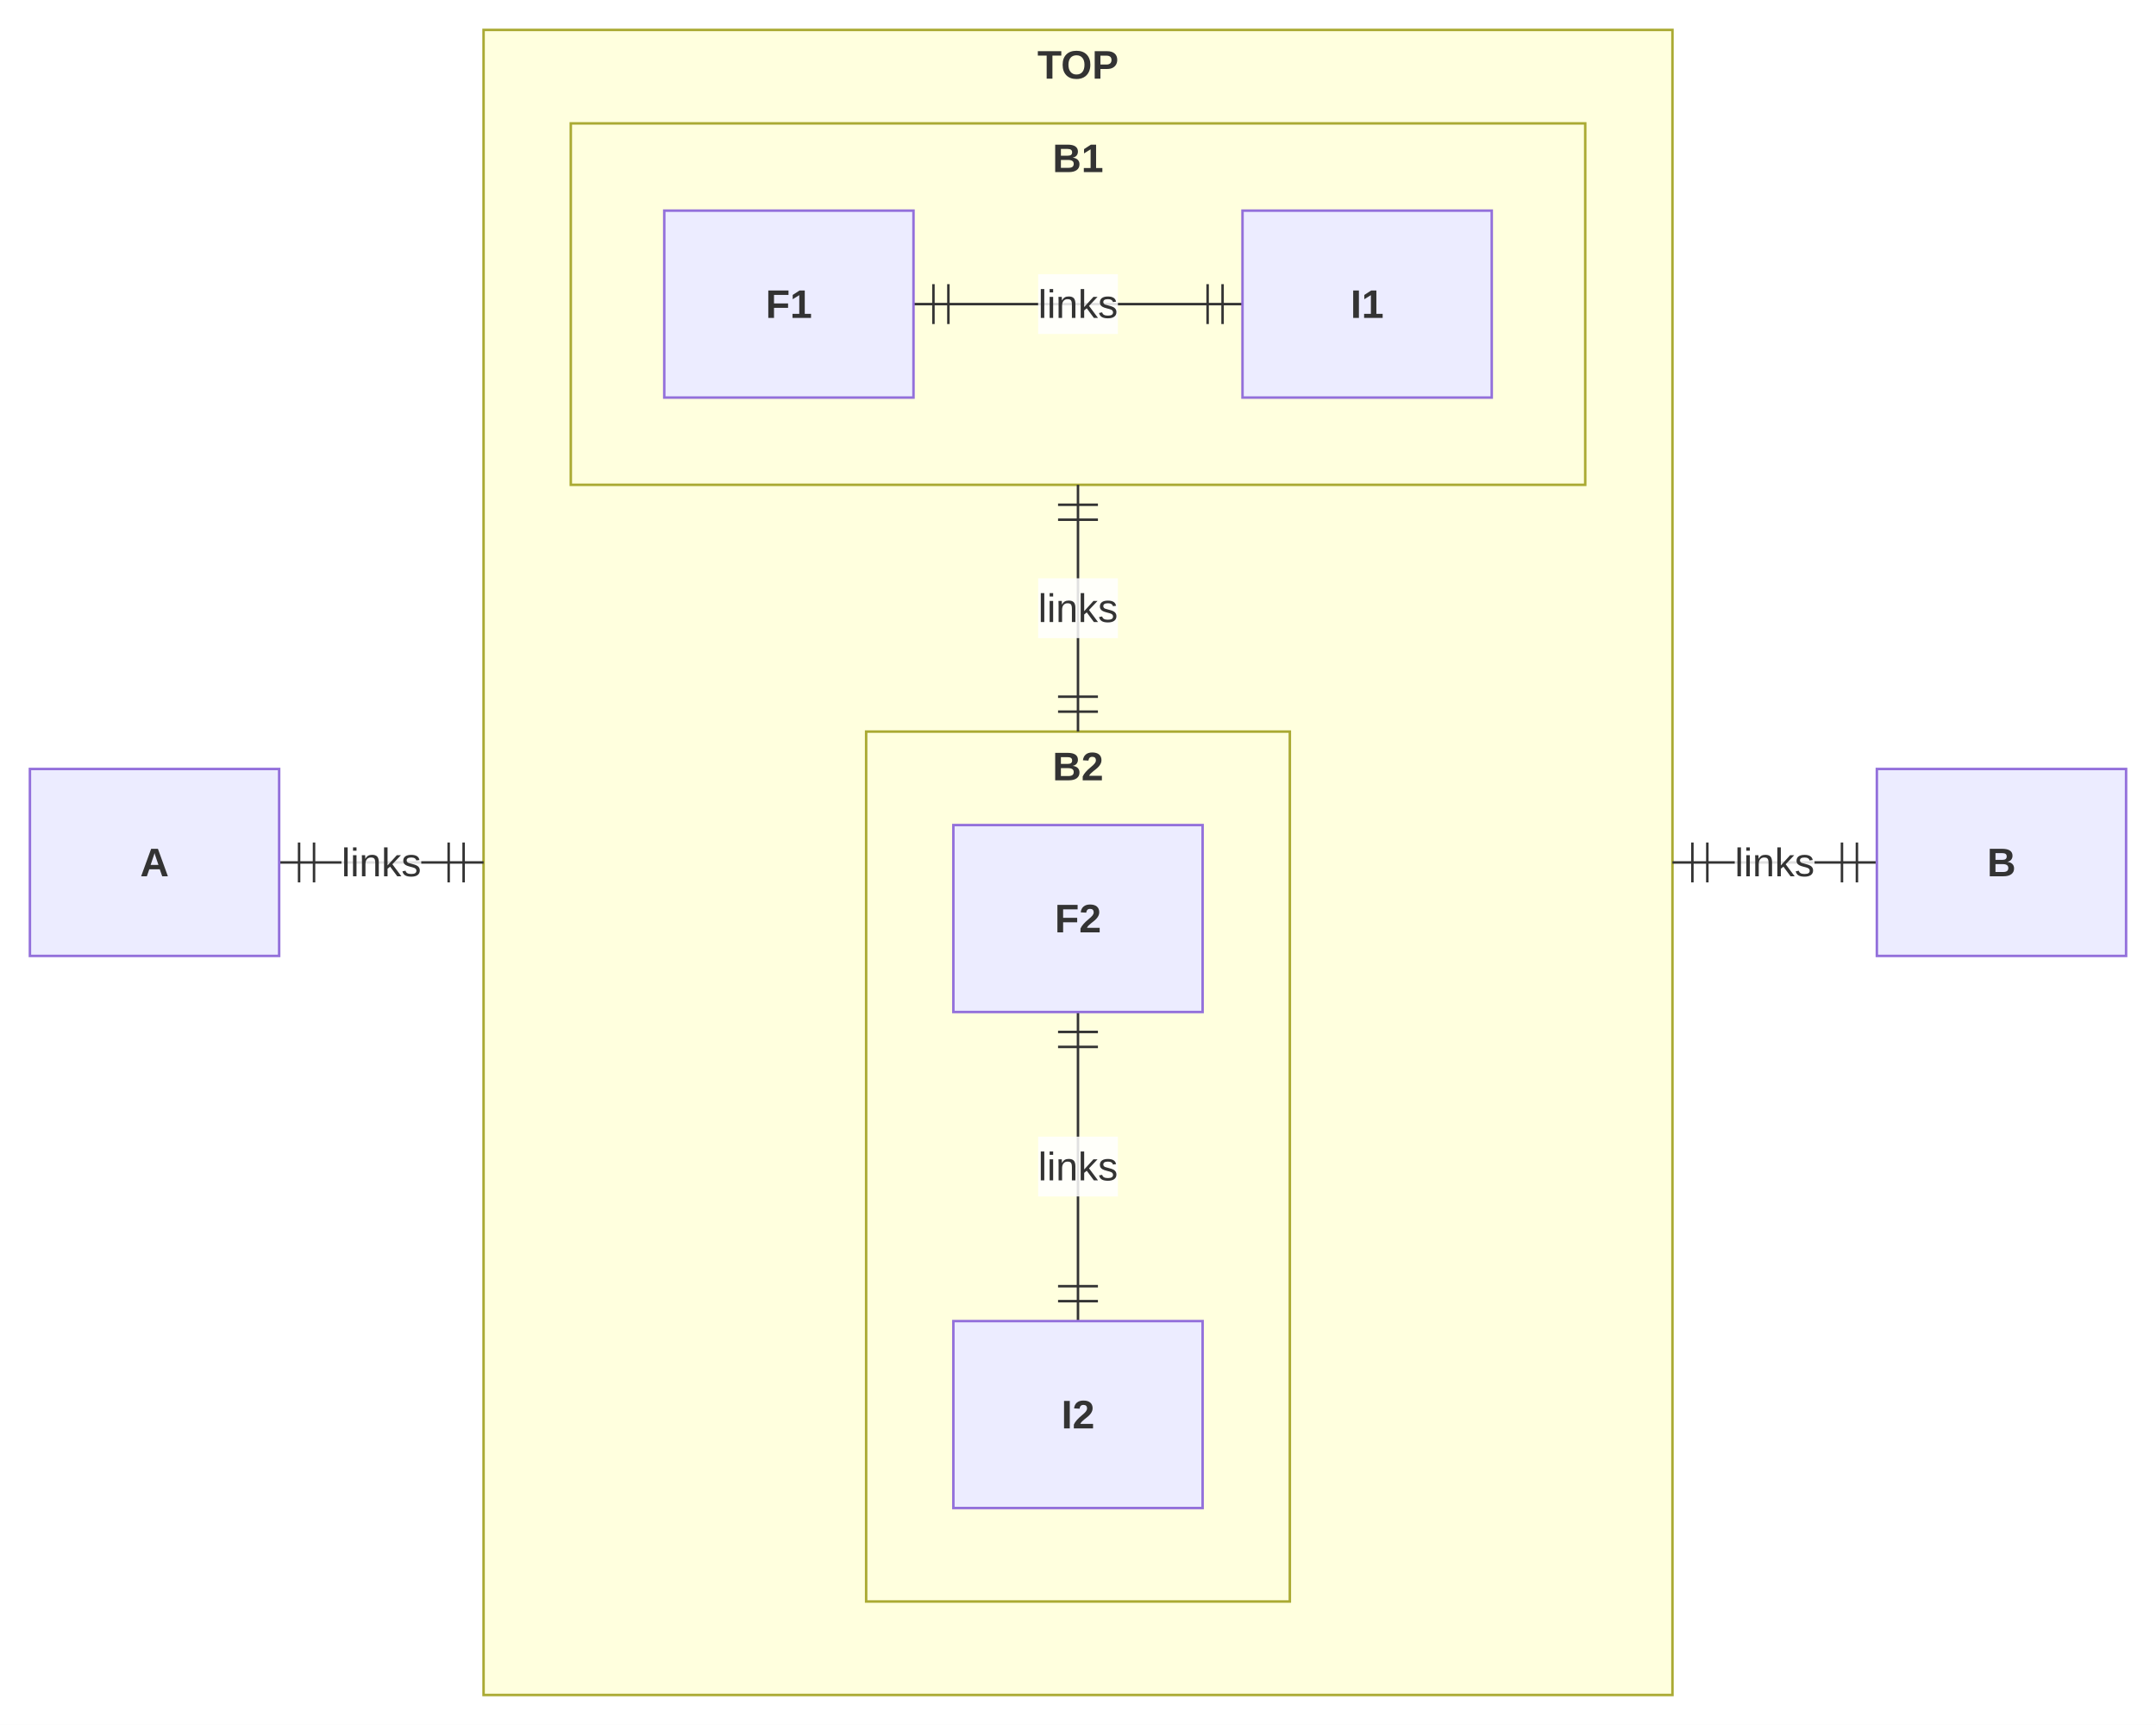
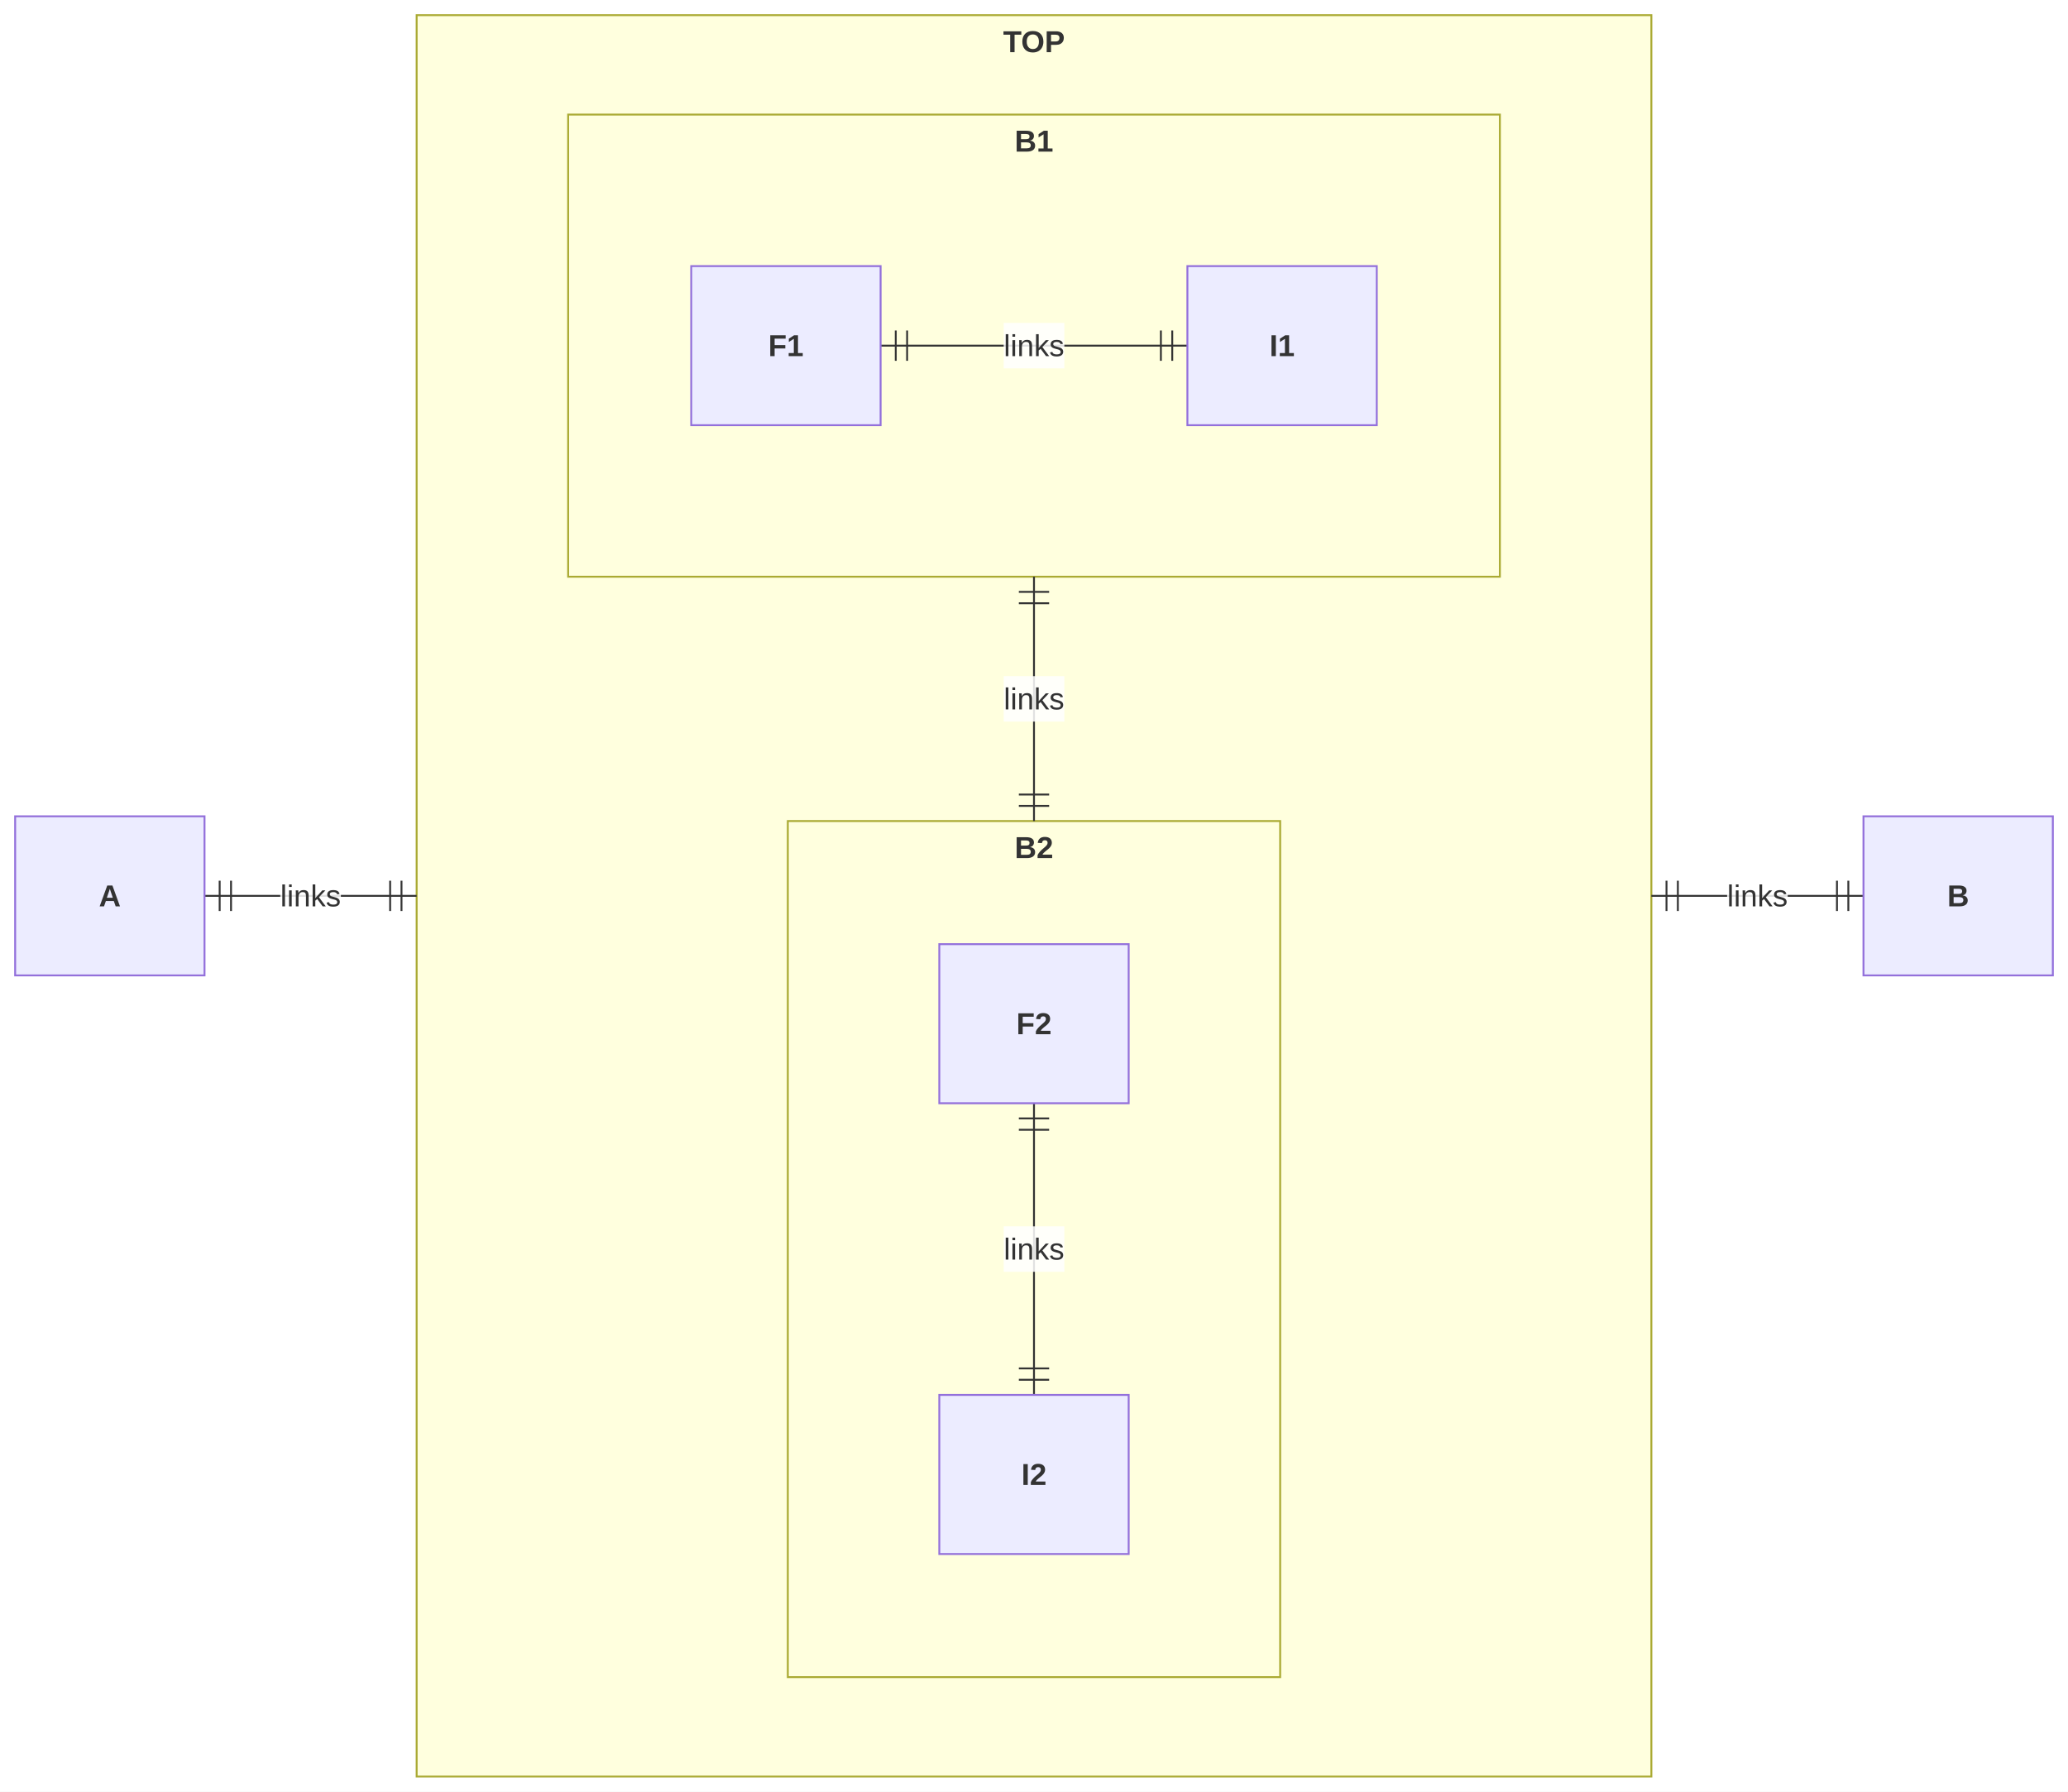
- <svg xmlns="http://www.w3.org/2000/svg" id="mermaid" class="erDiagram" width="865.05" height="692" viewBox="-12 -346 865.05 692" role="graphics-document document" aria-roledescription="erDiagram">
+ <svg xmlns="http://www.w3.org/2000/svg" id="mermaid" class="erDiagram" width="1092.05" height="946" viewBox="-8 -473 1092.05 946" role="graphics-document document" aria-roledescription="erDiagram">
  <style>#mermaid{font-family:"trebuchet ms",verdana,arial,sans-serif;font-size:16px;fill:#333;}#mermaid .sg{fill:#ffffde;stroke:#aaaa33;stroke-width:1px;}#mermaid .ent{fill:#ECECFF;stroke:#9370DB;stroke-width:1px;}#mermaid .row0{fill:#ffffff;stroke:#9370DB;stroke-width:0.5px;}#mermaid .row1{fill:#f6f6ff;stroke:#9370DB;stroke-width:0.5px;}#mermaid .rel{fill:none;stroke:#333;stroke-width:1px;}#mermaid .rel.dash{stroke-dasharray:8,8;}#mermaid .mk{fill:none;stroke:#333;stroke-width:1px;}#mermaid .mkc{fill:#fff;stroke:#333;stroke-width:1px;}#mermaid .lbl{fill:#fff;opacity:0.85;}#mermaid .name{font-weight:bold;}#mermaid .attr{font-size:14px;}</style>
-   <rect x="-12" y="-346" width="865.05" height="692" fill="white" />
-   <rect class="sg" x="182.02" y="-334" width="477.02" height="668" />
-   <text class="name" x="420.52" y="-320" text-anchor="middle" dominant-baseline="central">TOP</text>
-   <rect class="sg" x="217.02" y="-296.5" width="407.02" height="145" />
-   <text class="name" x="420.52" y="-282.5" text-anchor="middle" dominant-baseline="central">B1</text>
-   <rect class="sg" x="335.52" y="-52.5" width="170" height="349" />
-   <text class="name" x="420.52" y="-38.5" text-anchor="middle" dominant-baseline="central">B2</text>
-   <path class="rel" d="M486.53,-224L354.52,-224" />
-   <path class="mk" d="M478.53,-216L478.53,-232M472.53,-216L472.53,-232" />
-   <path class="mk" d="M362.52,-232L362.52,-216M368.52,-232L368.52,-216" />
-   <rect class="lbl" x="404.52" y="-236" width="32.02" height="24" />
-   <text x="420.52" y="-224" text-anchor="middle" dominant-baseline="central">links</text>
-   <path class="rel" d="M420.52,184L420.52,60" />
-   <path class="mk" d="M412.52,176L428.52,176M412.52,170L428.52,170" />
-   <path class="mk" d="M428.52,68L412.52,68M428.52,74L412.52,74" />
-   <rect class="lbl" x="404.52" y="110" width="32.02" height="24" />
-   <text x="420.52" y="122" text-anchor="middle" dominant-baseline="central">links</text>
-   <path class="rel" d="M100,0L182.02,0" />
+   <rect x="-8" y="-473" width="1092.05" height="946" fill="white" />
+   <rect class="sg" x="212.02" y="-465" width="652.02" height="930" />
+   <text class="name" x="538.02" y="-451" text-anchor="middle" dominant-baseline="central">TOP</text>
+   <rect class="sg" x="292.02" y="-412.5" width="492.02" height="244" />
+   <text class="name" x="538.02" y="-398.5" text-anchor="middle" dominant-baseline="central">B1</text>
+   <rect class="sg" x="408.02" y="-39.5" width="260" height="452" />
+   <text class="name" x="538.02" y="-25.5" text-anchor="middle" dominant-baseline="central">B2</text>
+   <path class="rel" d="M619.03,-290.5L457.02,-290.5" />
+   <path class="mk" d="M611.03,-282.5L611.03,-298.5M605.03,-282.5L605.03,-298.5" />
+   <path class="mk" d="M465.02,-298.5L465.02,-282.5M471.02,-298.5L471.02,-282.5" />
+   <rect class="lbl" x="522.02" y="-302.5" width="32.02" height="24" />
+   <text x="538.02" y="-290.5" text-anchor="middle" dominant-baseline="central">links</text>
+   <path class="rel" d="M538.02,263.5L538.02,109.5" />
+   <path class="mk" d="M530.02,255.5L546.02,255.5M530.02,249.5L546.02,249.5" />
+   <path class="mk" d="M546.02,117.5L530.02,117.5M546.02,123.5L530.02,123.5" />
+   <rect class="lbl" x="522.02" y="174.5" width="32.02" height="24" />
+   <text x="538.02" y="186.5" text-anchor="middle" dominant-baseline="central">links</text>
+   <path class="rel" d="M100,0L212.02,0" />
  <path class="mk" d="M108,-8L108,8M114,-8L114,8" />
-   <path class="mk" d="M174.02,8L174.02,-8M168.02,8L168.02,-8" />
-   <rect class="lbl" x="125" y="-12" width="32.02" height="24" />
-   <text x="141.01" y="0" text-anchor="middle" dominant-baseline="central">links</text>
-   <path class="rel" d="M659.03,0L741.05,0" />
-   <path class="mk" d="M667.03,-8L667.03,8M673.03,-8L673.03,8" />
-   <path class="mk" d="M733.05,8L733.05,-8M727.05,8L727.05,-8" />
-   <rect class="lbl" x="684.03" y="-12" width="32.02" height="24" />
-   <text x="700.04" y="0" text-anchor="middle" dominant-baseline="central">links</text>
-   <path class="rel" d="M420.52,-151.5L420.52,-52.5" />
-   <path class="mk" d="M428.52,-143.5L412.52,-143.5M428.52,-137.5L412.52,-137.5" />
-   <path class="mk" d="M412.52,-60.5L428.52,-60.5M412.52,-66.5L428.52,-66.5" />
-   <rect class="lbl" x="404.52" y="-114" width="32.02" height="24" />
-   <text x="420.52" y="-102" text-anchor="middle" dominant-baseline="central">links</text>
-   <rect class="ent" x="486.53" y="-261.5" width="100" height="75" />
-   <text class="name" x="536.53" y="-224" text-anchor="middle" dominant-baseline="central">I1</text>
-   <rect class="ent" x="254.52" y="-261.5" width="100" height="75" />
-   <text class="name" x="304.52" y="-224" text-anchor="middle" dominant-baseline="central">F1</text>
-   <rect class="ent" x="370.52" y="184" width="100" height="75" />
-   <text class="name" x="420.52" y="221.5" text-anchor="middle" dominant-baseline="central">I2</text>
-   <rect class="ent" x="370.52" y="-15" width="100" height="75" />
-   <text class="name" x="420.52" y="22.5" text-anchor="middle" dominant-baseline="central">F2</text>
-   <rect class="ent" x="0" y="-37.5" width="100" height="75" />
+   <path class="mk" d="M204.02,8L204.02,-8M198.02,8L198.02,-8" />
+   <rect class="lbl" x="140" y="-12" width="32.02" height="24" />
+   <text x="156.01" y="0" text-anchor="middle" dominant-baseline="central">links</text>
+   <path class="rel" d="M864.03,0L976.05,0" />
+   <path class="mk" d="M872.03,-8L872.03,8M878.03,-8L878.03,8" />
+   <path class="mk" d="M968.05,8L968.05,-8M962.05,8L962.05,-8" />
+   <rect class="lbl" x="904.03" y="-12" width="32.02" height="24" />
+   <text x="920.04" y="0" text-anchor="middle" dominant-baseline="central">links</text>
+   <path class="rel" d="M538.02,-168.5L538.02,-39.5" />
+   <path class="mk" d="M546.02,-160.5L530.02,-160.5M546.02,-154.5L530.02,-154.5" />
+   <path class="mk" d="M530.02,-47.5L546.02,-47.5M530.02,-53.5L546.02,-53.5" />
+   <rect class="lbl" x="522.02" y="-116" width="32.02" height="24" />
+   <text x="538.02" y="-104" text-anchor="middle" dominant-baseline="central">links</text>
+   <rect class="ent" x="619.03" y="-332.5" width="100" height="84" />
+   <text class="name" x="669.03" y="-290.5" text-anchor="middle" dominant-baseline="central">I1</text>
+   <rect class="ent" x="357.02" y="-332.5" width="100" height="84" />
+   <text class="name" x="407.02" y="-290.5" text-anchor="middle" dominant-baseline="central">F1</text>
+   <rect class="ent" x="488.02" y="263.5" width="100" height="84" />
+   <text class="name" x="538.02" y="305.5" text-anchor="middle" dominant-baseline="central">I2</text>
+   <rect class="ent" x="488.02" y="25.5" width="100" height="84" />
+   <text class="name" x="538.02" y="67.5" text-anchor="middle" dominant-baseline="central">F2</text>
+   <rect class="ent" x="0" y="-42" width="100" height="84" />
  <text class="name" x="50" y="0" text-anchor="middle" dominant-baseline="central">A</text>
-   <rect class="ent" x="741.05" y="-37.5" width="100" height="75" />
-   <text class="name" x="791.05" y="0" text-anchor="middle" dominant-baseline="central">B</text>
+   <rect class="ent" x="976.05" y="-42" width="100" height="84" />
+   <text class="name" x="1026.05" y="0" text-anchor="middle" dominant-baseline="central">B</text>
</svg>
